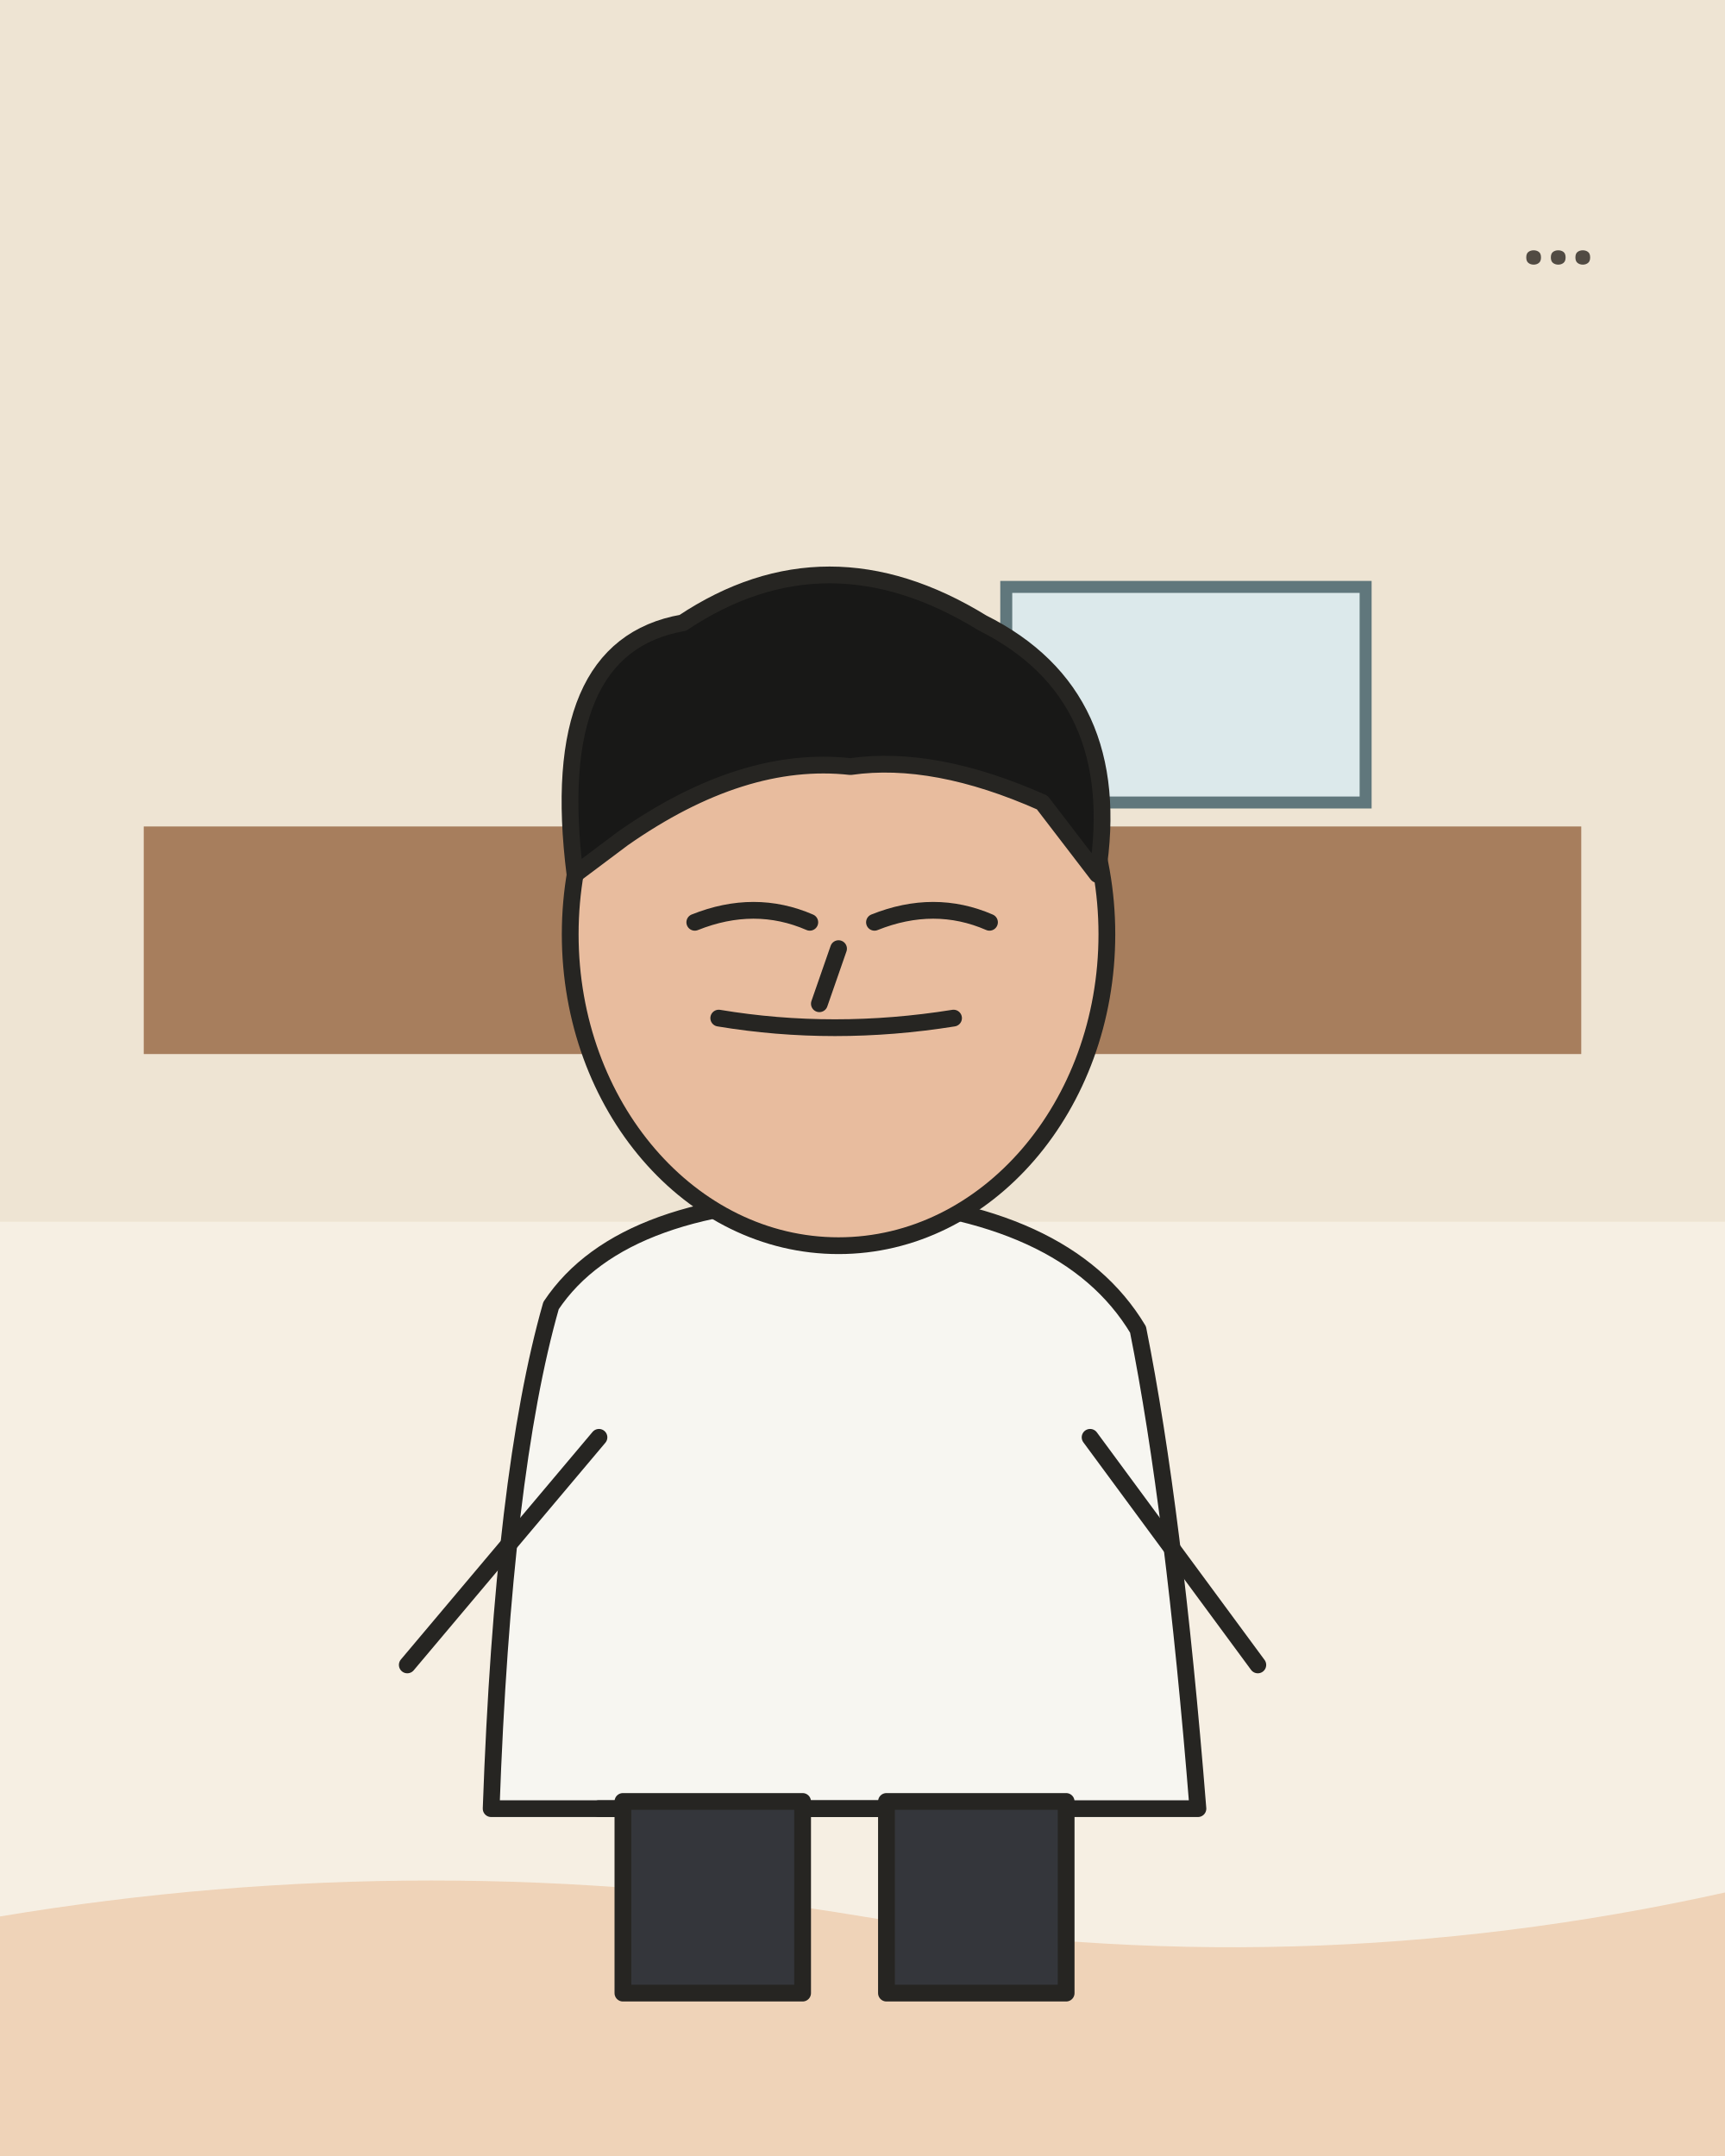
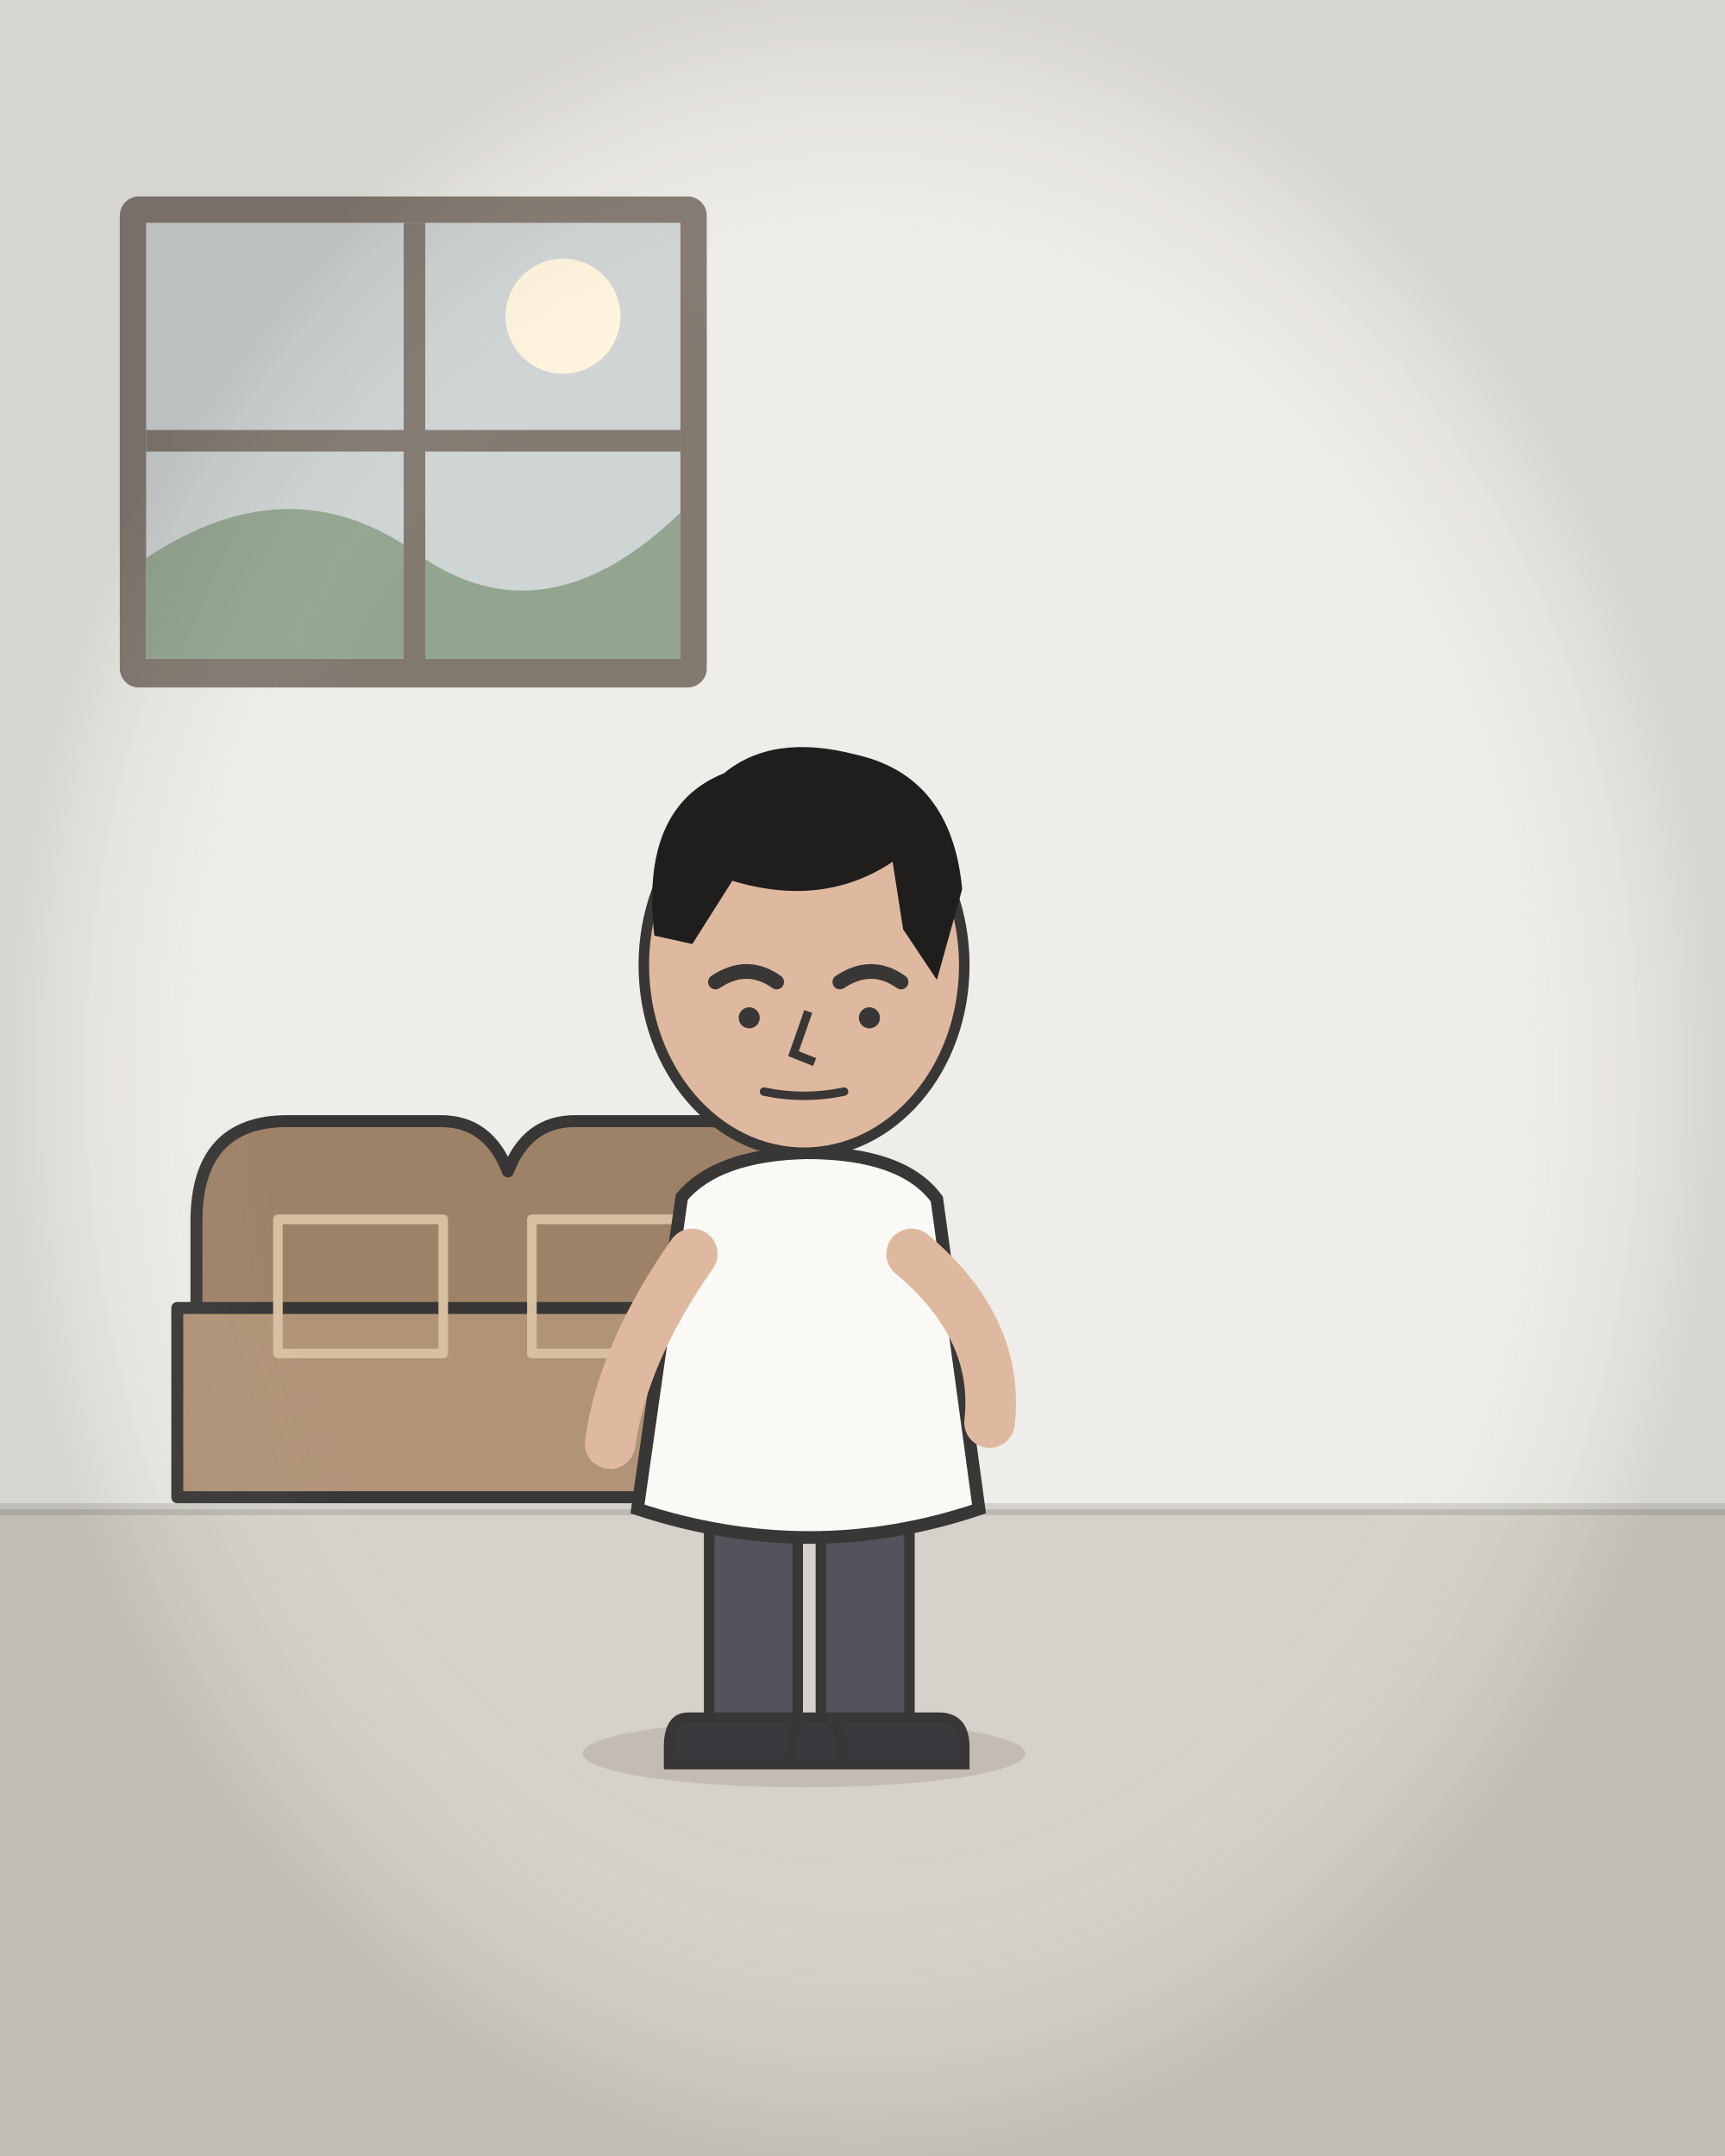
- <svg xmlns="http://www.w3.org/2000/svg" viewBox="0 0 720 900" role="img" aria-label="웹툰 장면">
-   <rect width="720" height="900" fill="#f6efe3" />
-   <rect x="0" y="0" width="720" height="510" fill="#eee4d3" />
-   <rect x="60" y="345" width="600" height="95" fill="#a77e5d" />
-   <rect x="420" y="245" width="150" height="90" fill="#dce9eb" stroke="#60777c" stroke-width="5" />
-   <path d="M0 800 Q180 770 360 800 T720 790V900H0Z" fill="#e7b183" opacity=".45" />
-   <g stroke="#262522" stroke-width="7" stroke-linecap="round" stroke-linejoin="round">
-     <path d="M205 755 Q210 615 230 545 Q260 500 355 500 Q445 505 475 555 Q490 630 500 755Z" fill="#f7f6f1" />
-     <path d="M250 755h195" fill="none" />
-     <ellipse cx="350" cy="390" rx="112" ry="130" fill="#e8bc9e" />
-     <path d="M240 365 Q228 270 285 260 Q345 220 410 260 Q470 290 458 365 L435 335 Q390 315 355 320 Q310 315 260 350Z" fill="#181817" />
-     <path d="M290 385q25 -10 48 0M365 385q25 -10 48 0M300 425q48 8 98 0" fill="none" />
-     <path d="M350 396l-8 23" fill="none" />
-     <path d="M250 600l-80 95M455 600l70 95" fill="none" />
-     <rect x="260" y="752" width="75" height="80" fill="#34363b" />
-     <rect x="370" y="752" width="75" height="80" fill="#34363b" />
+ <svg xmlns="http://www.w3.org/2000/svg" viewBox="0 0 720 900" role="img" aria-label="웹툰 장면 삽화">
+   <defs>
+     <linearGradient id="wall" x2="0" y2="1">
+       <stop stop-color="#efede9" />
+       <stop offset="1" stop-color="#d6d1ca" />
+     </linearGradient>
+     <linearGradient id="lamp" x2="1" y2="1">
+       <stop stop-color="#fff4dd" />
+       <stop offset="1" stop-color="#fff" stop-opacity="0" />
+     </linearGradient>
+     <radialGradient id="shade">
+       <stop offset=".7" stop-color="#fff" stop-opacity="0" />
+       <stop offset="1" stop-color="#393735" stop-opacity=".13" />
+     </radialGradient>
+   </defs>
+   <rect width="720" height="900" fill="url(#wall)" />
+   <rect width="720" height="900" fill="#efede9" />
+   <path d="M0 630h720v270H0z" fill="#d6d1ca" />
+   <g>
+     <rect x="50" y="82" width="245" height="205" rx="8" fill="#82796f" />
+     <rect x="61" y="93" width="223" height="182" fill="#cfd4d5" />
+     <circle cx="235" cy="132" r="24" fill="#fff4dd" />
+     <path d="M61 233q60-40 113-2t110-17v61H61z" fill="#92a68f" />
+     <path d="M173 93v182M61 184h223" stroke="#82796f" stroke-width="9" />
  </g>
-   <g font-family="sans-serif" font-weight="700" fill="#514b43">
-     <text x="635" y="110" font-size="36">…</text>
+   <g stroke="#393735" stroke-width="5" stroke-linejoin="round">
+     <path d="M82 510q0-42 38-42h64q20 0 28 21 8-21 28-21h54q38 0 38 42v91H82z" fill="#9e8268" />
+     <path d="M74 546h272v79H74z" fill="#b19478" />
+     <path d="M116 509h69v56h-69zM222 509h62v56h-62z" fill="none" stroke="#d7c0a2" stroke-width="4" />
  </g>
+   <path d="M0 630h720" stroke="#393735" opacity=".16" stroke-width="5" />
+   <g transform="translate(230 292) scale(0.88)">
+     <ellipse cx="120" cy="500" rx="105" ry="16" fill="#473d34" opacity=".14" />
+     <path d="M75 385h42v114H75zM128 385h42v114h-42z" fill="#53545b" stroke="#393735" stroke-width="5" />
+     <path d="M65 483h61q12 0 12 14v8H56v-8q0-14 9-14zM123 483h61q12 0 12 14v8h-82v-8q0-14 9-14z" fill="#393a3e" stroke="#393735" stroke-width="5" />
+     <path d="M62 236q17-20 59-21 46 0 62 22l20 147q-80 27-162 0z" fill="#faf9f6" stroke="#393735" stroke-width="6" />
+     <path d="M67 263Q34 310 28 353M171 263q42 35 37 80" fill="none" stroke="#dfb99f" stroke-width="24" stroke-linecap="round" />
+     <ellipse cx="120" cy="126" rx="76" ry="89" fill="#dfb99f" stroke="#393735" stroke-width="5" />
+     <path d="M49 112Q42 51 82 35q23-19 62-9 46 10 51 64l-12 43-16-24-5-32q-33 22-76 9l-19 30z" fill="#201e1d" />
+     <path d="M78 134q15-10 29 0M137 134q15-10 29 0" fill="none" stroke="#393735" stroke-width="7" stroke-linecap="round" />
+     <circle cx="94" cy="151" r="5" fill="#393735" />
+     <circle cx="151" cy="151" r="5" fill="#393735" />
+     <path d="M122 148l-7 20 10 4" fill="none" stroke="#393735" stroke-width="4" />
+     <path d="M101 186q19 4 38 0" fill="none" stroke="#393735" stroke-width="4" stroke-linecap="round" />
+   </g>
+   <rect width="720" height="900" fill="url(#shade)" />
</svg>
